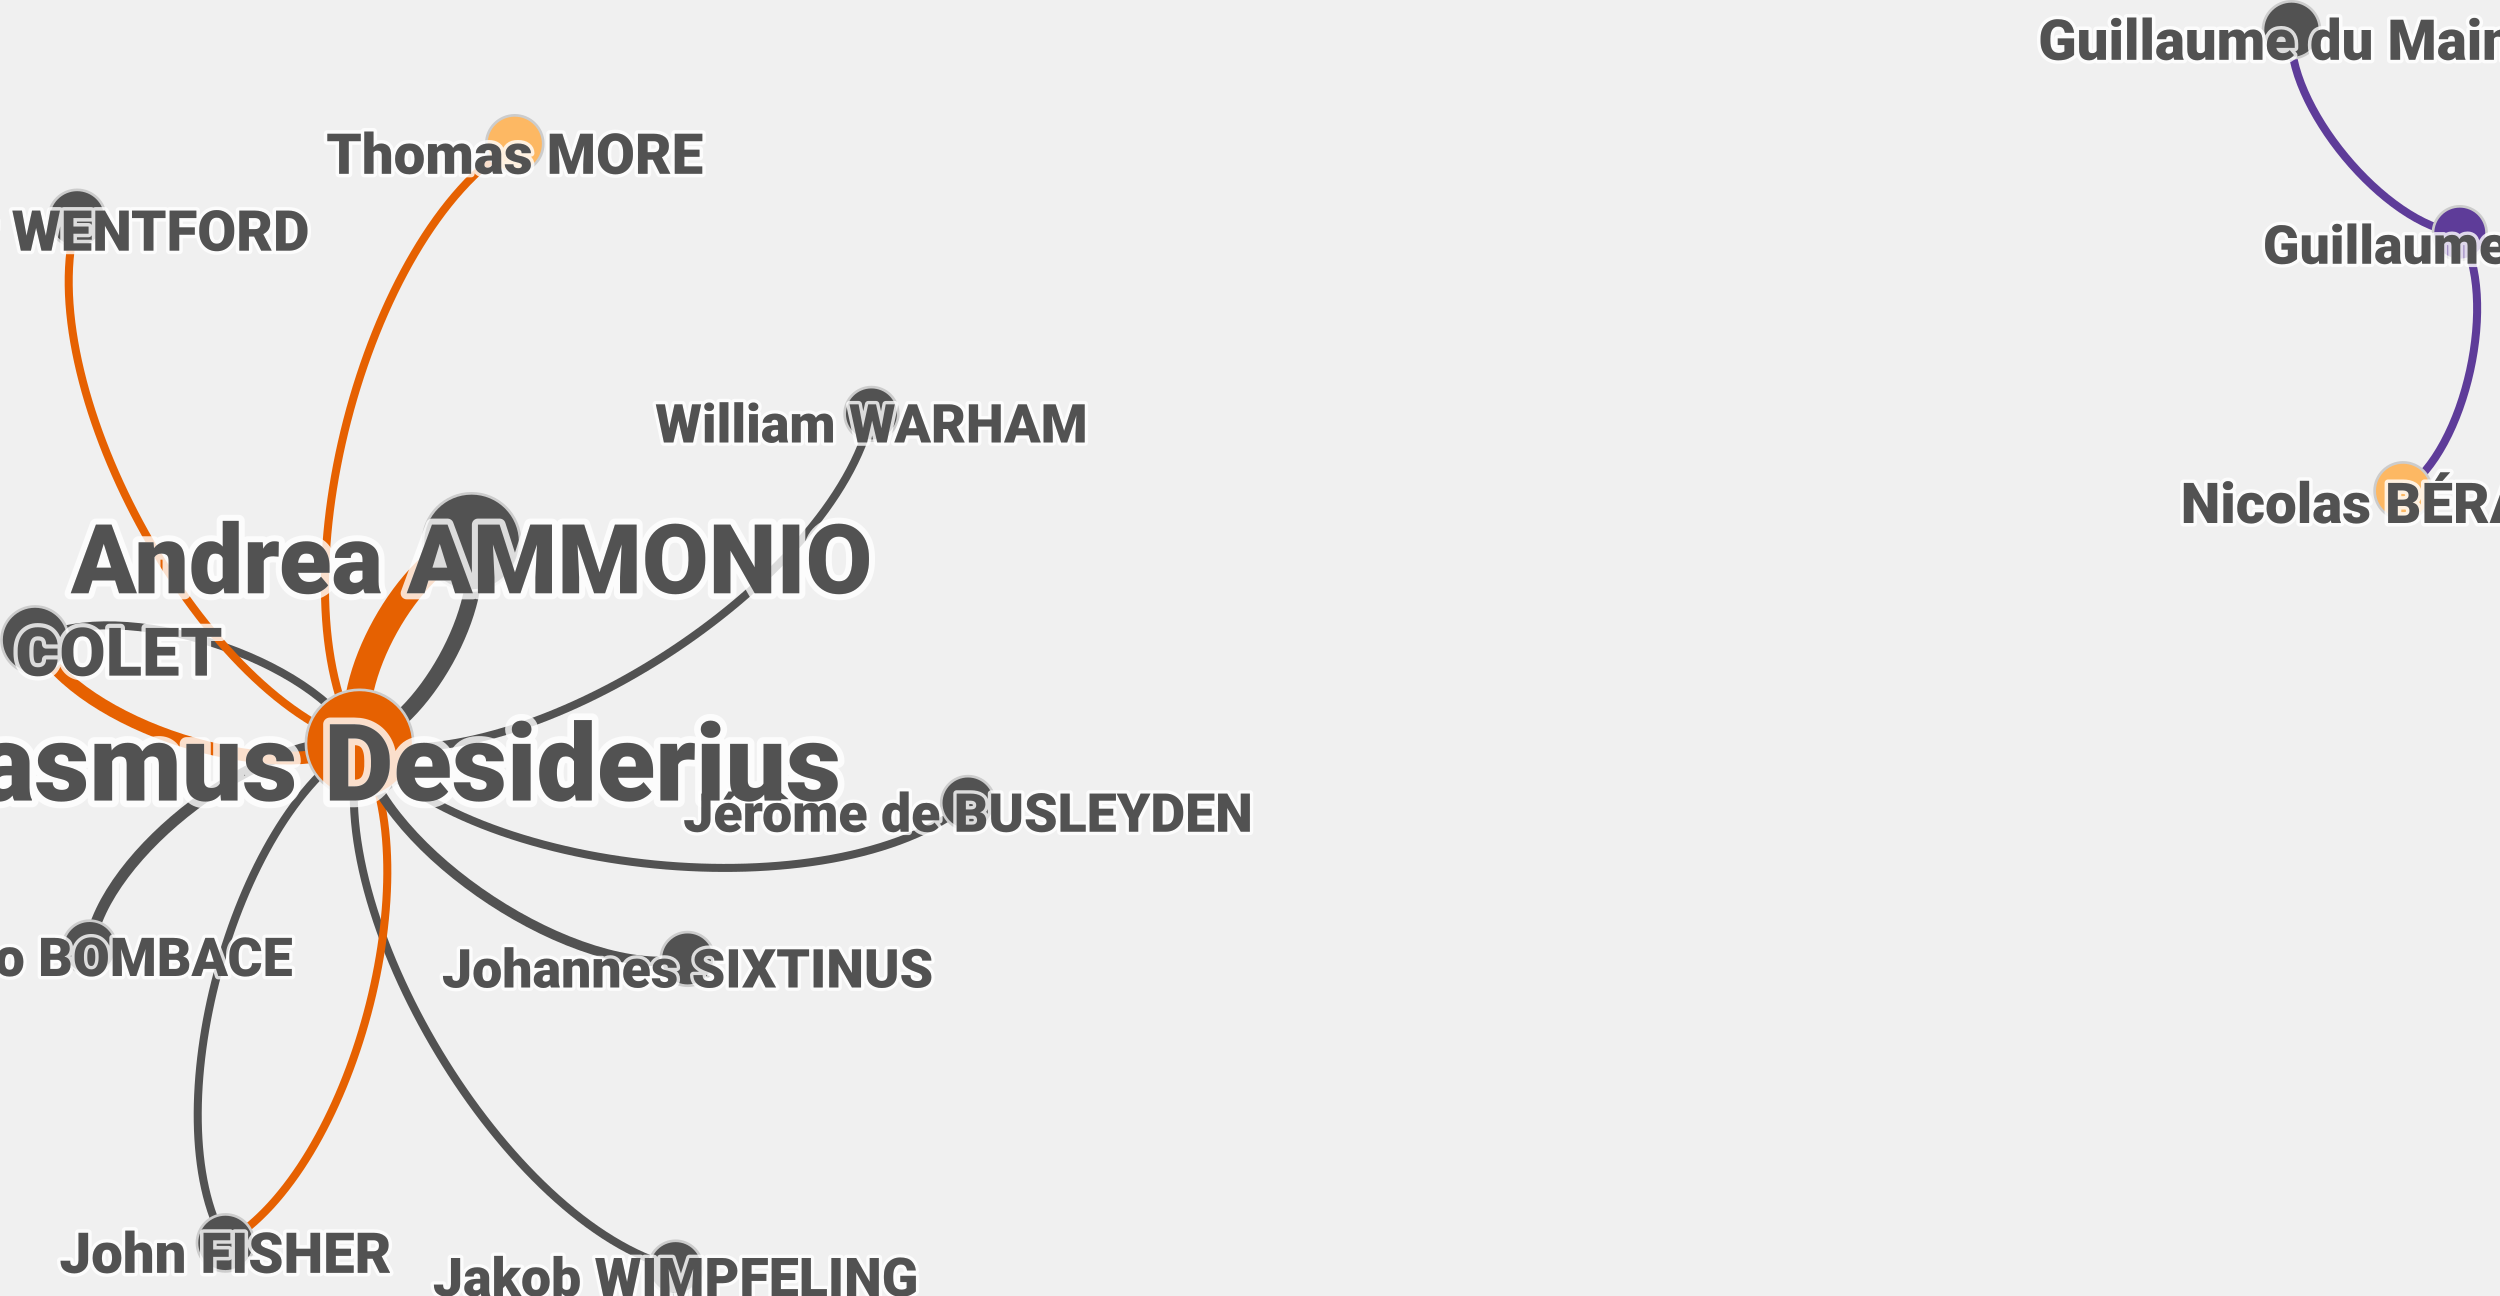
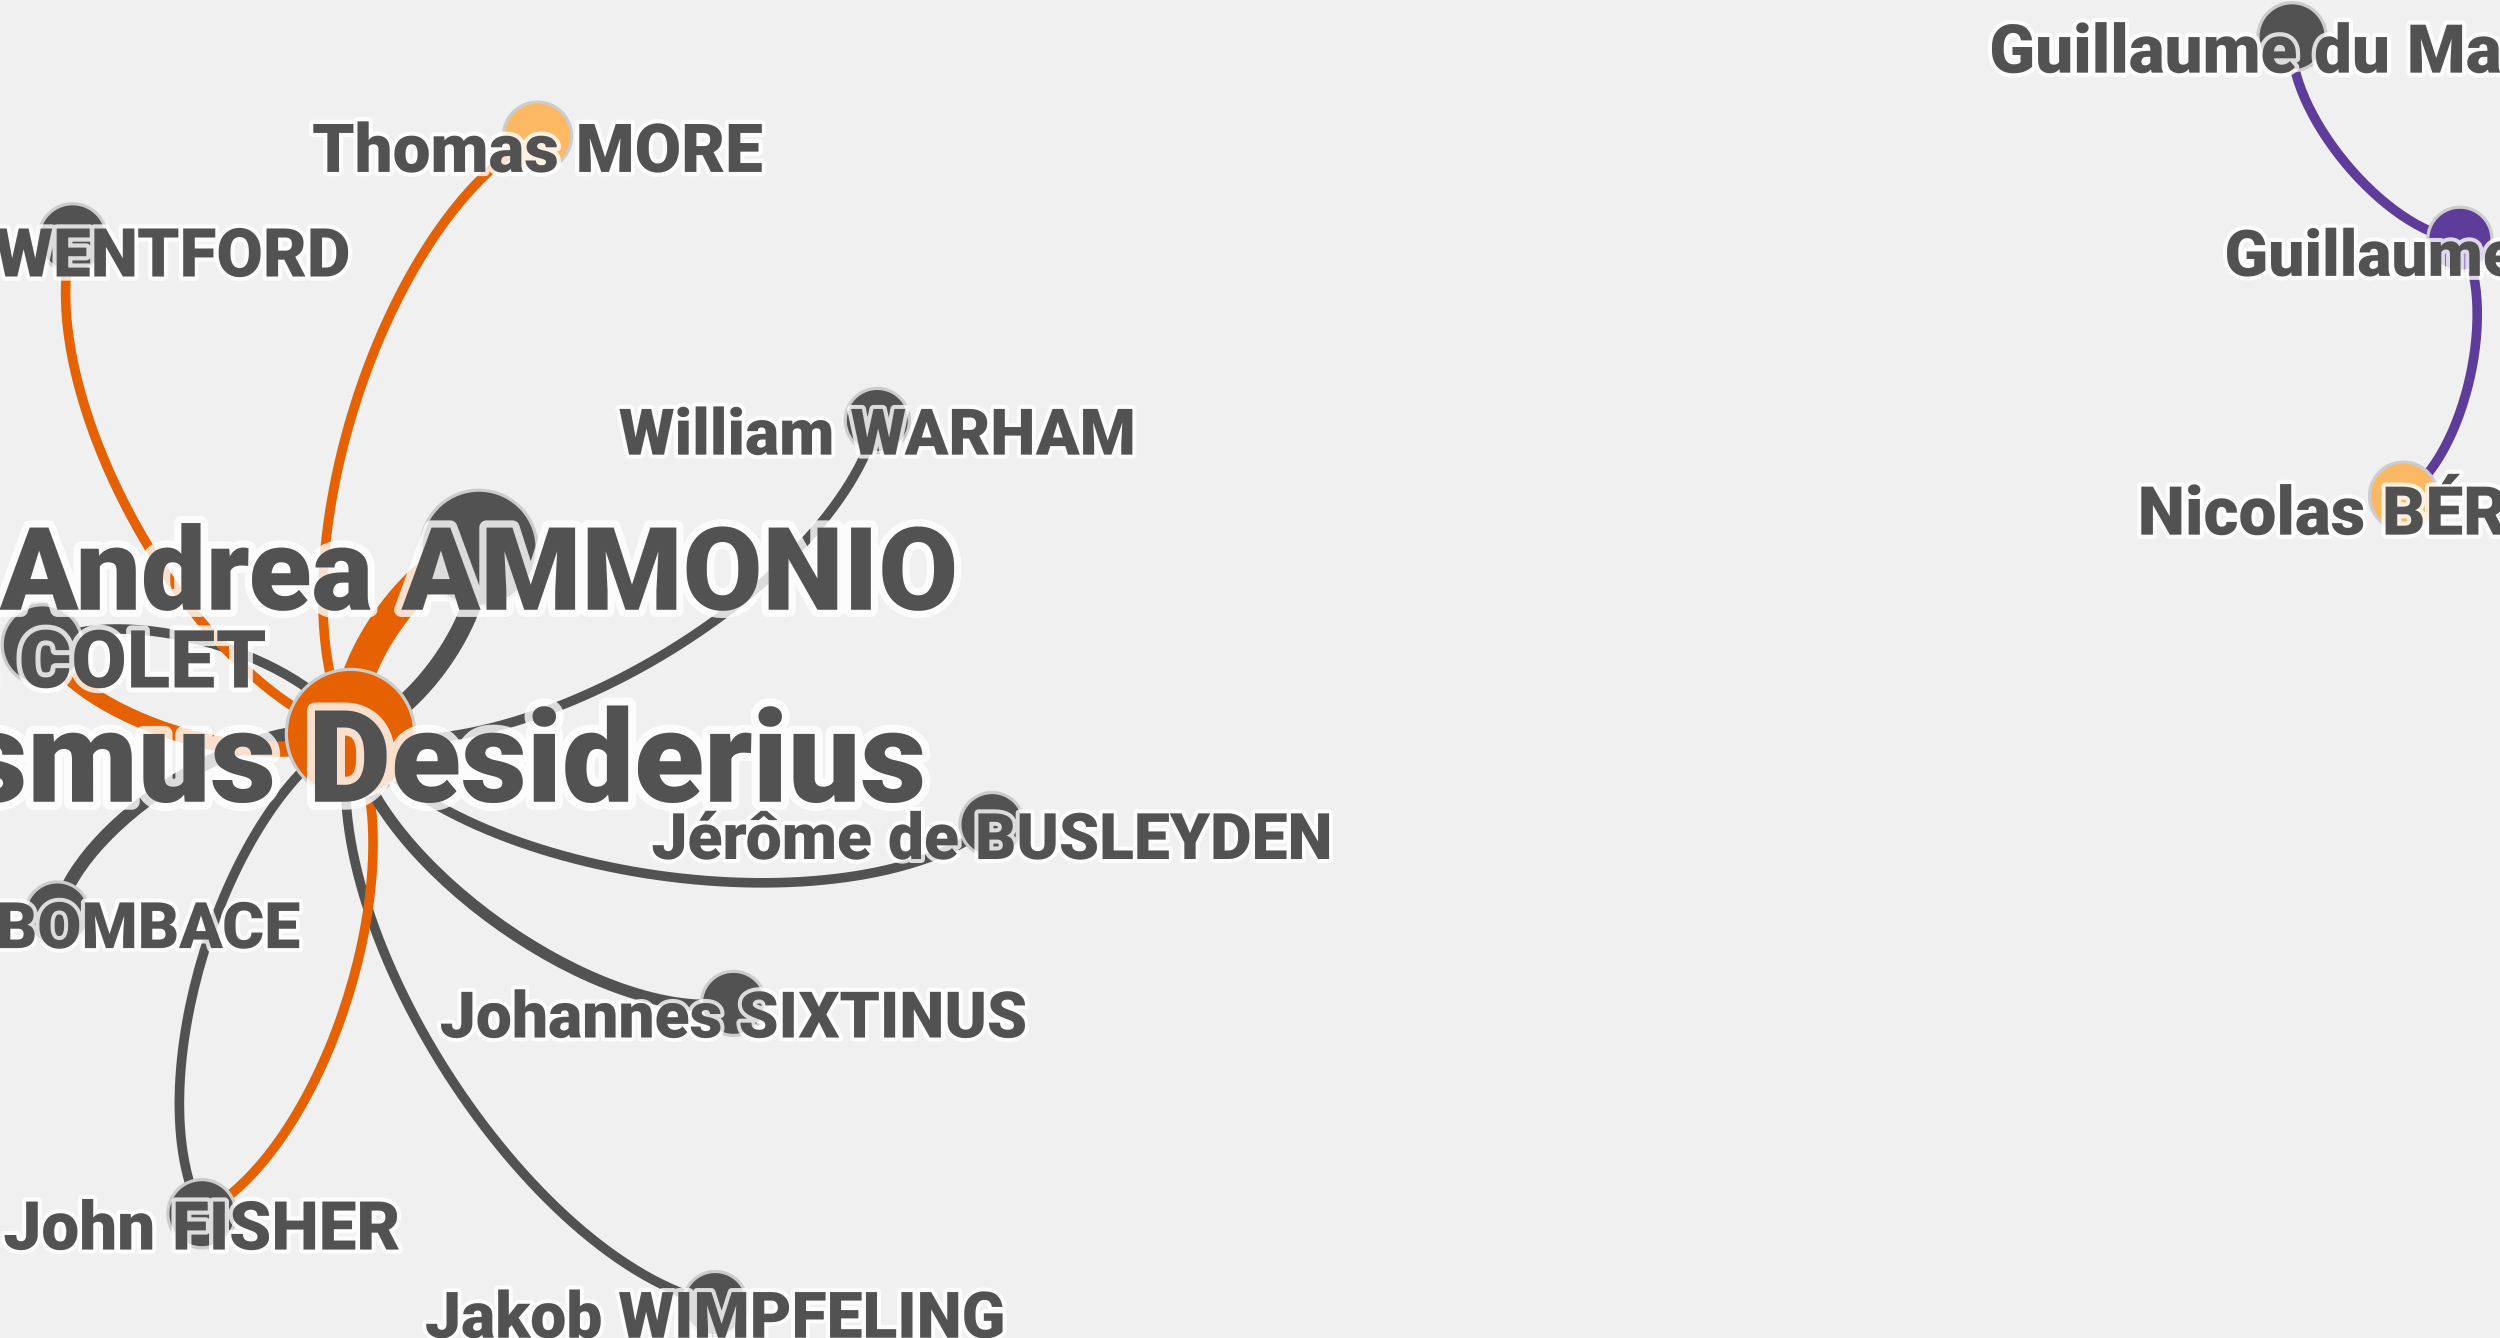
- <svg xmlns="http://www.w3.org/2000/svg" contentScriptType="text/ecmascript" width="931.965" zoomAndPan="magnify" contentStyleType="text/css" viewBox="-323 -231 931.965 483" height="483.0" preserveAspectRatio="xMidYMid meet" version="1.1">
+ <svg xmlns="http://www.w3.org/2000/svg" contentScriptType="text/ecmascript" width="779.404" zoomAndPan="magnify" contentStyleType="text/css" viewBox="-272 -195 779.404 417" height="417.0" preserveAspectRatio="xMidYMid meet" version="1.1">
  <g id="edges">
-     <path fill="none" stroke-width="4.167" d="M -289.595,122.211 C -284.676,86.872 -224.288,41.243 -188.949,46.162" class="id_bombace_paolo_viaf_69786324 id_erasmus_desiderius_viaf_95982394" stroke-opacity="1.0" stroke="#525252" />
-     <path fill="none" stroke-width="10.0" d="M -188.949,46.162 C -195.625,22.785 -170.573,-22.296 -147.196,-28.973" class="id_erasmus_desiderius_viaf_95982394 id_della_rena_andrea_viaf_77136743" stroke-opacity="1.0" stroke="#e66101" />
-     <path fill="none" stroke-width="5.917" d="M -147.196,-28.973 C -140.519,-5.595 -165.571,39.486 -188.949,46.162" class="id_della_rena_andrea_viaf_77136743 id_erasmus_desiderius_viaf_95982394" stroke-opacity="1.0" stroke="#525252" />
-     <path fill="none" stroke-width="3.0" d="M -188.949,46.162 C -222.089,-10.113 -187.385,-144.236 -131.109,-177.376" class="id_erasmus_desiderius_viaf_95982394 id_more_thomas_sir_saint_viaf_29541174" stroke-opacity="1.0" stroke="#e66101" />
-     <path fill="none" stroke-width="3.0" d="M -71.142,241.548 C -133.781,226.032 -204.465,108.801 -188.949,46.162" class="id_wimpheling_jakob_viaf_19699237 id_erasmus_desiderius_viaf_95982394" stroke-opacity="1.0" stroke="#525252" />
-     <path fill="none" stroke-width="4.75" d="M -188.949,46.162 C -220.864,62.643 -293.459,39.492 -309.94,7.576" class="id_erasmus_desiderius_viaf_95982394 id_colet_john_viaf_34454805" stroke-opacity="1.0" stroke="#e66101" />
-     <path fill="none" stroke-width="3.0" d="M -188.949,46.162 C -161.716,93.398 -191.719,205.1 -238.955,232.333" class="id_erasmus_desiderius_viaf_95982394 id_fisher_john_saint_viaf_266081375" stroke-opacity="1.0" stroke="#e66101" />
-     <path fill="none" stroke-width="3.0" d="M -309.94,7.576 C -278.024,-8.905 -205.43,14.247 -188.949,46.162" class="id_colet_john_viaf_34454805 id_erasmus_desiderius_viaf_95982394" stroke-opacity="1.0" stroke="#525252" />
-     <path fill="none" stroke-width="3.583" d="M -66.678,126.475 C -107.194,134.866 -180.557,86.679 -188.949,46.162" class="id_sixtinus_johannes_viaf_unknown id_erasmus_desiderius_viaf_95982394" stroke-opacity="1.0" stroke="#525252" />
-     <path fill="none" stroke-width="3.0" d="M 1.864,-76.699 C -11.727,-13.964 -126.214,59.753 -188.949,46.162" class="id_warham_william_viaf_58070815 id_erasmus_desiderius_viaf_95982394" stroke-opacity="1.0" stroke="#525252" />
-     <path fill="none" stroke-width="3.0" d="M -188.949,46.162 C -249.16,28.069 -312.337,-89.389 -294.244,-149.601" class="id_erasmus_desiderius_viaf_95982394 id_wentford_roger_viaf_unknown" stroke-opacity="1.0" stroke="#e66101" />
-     <path fill="none" stroke-width="3.0" d="M -238.955,232.333 C -266.188,185.098 -236.184,73.395 -188.949,46.162" class="id_fisher_john_saint_viaf_266081375 id_erasmus_desiderius_viaf_95982394" stroke-opacity="1.0" stroke="#525252" />
-     <path fill="none" stroke-width="3.0" d="M 37.864,68.337 C -11.934,109.265 -148.021,95.96 -188.949,46.162" class="id_busleyden_jérome_de_viaf_13120229 id_erasmus_desiderius_viaf_95982394" stroke-opacity="1.0" stroke="#525252" />
-     <path fill="none" stroke-width="3.0" d="M 593.971,-144.09 C 566.266,-146.701 528.625,-192.174 531.236,-219.879" class="id_budé_guillaume_viaf_105878228 id_du_mayne_guillaume_viaf_2808362" stroke-opacity="1.0" stroke="#5e3c99" />
-     <path fill="none" stroke-width="3.0" d="M 593.971,-144.09 C 608.965,-120.645 596.288,-62.988 572.844,-47.994" class="id_budé_guillaume_viaf_105878228 id_béraud_nicolas_viaf_9955323" stroke-opacity="1.0" stroke="#5e3c99" />
+     <path fill="none" stroke-width="4.167" d="M -254.114,89.934 C -247.086,60.406 -192.252,26.655 -162.723,33.683" class="id_bombace_paolo_viaf_69786324 id_erasmus_desiderius_viaf_95982394" stroke-opacity="1.0" stroke="#525252" />
+     <path fill="none" stroke-width="10.0" d="M -162.723,33.683 C -166.263,14.125 -142.235,-20.522 -122.677,-24.061" class="id_erasmus_desiderius_viaf_95982394 id_della_rena_andrea_viaf_77136743" stroke-opacity="1.0" stroke="#e66101" />
+     <path fill="none" stroke-width="5.917" d="M -122.677,-24.061 C -119.137,-4.503 -143.165,30.144 -162.723,33.683" class="id_della_rena_andrea_viaf_77136743 id_erasmus_desiderius_viaf_95982394" stroke-opacity="1.0" stroke="#525252" />
+     <path fill="none" stroke-width="3.0" d="M -162.723,33.683 C -188.316,-15.223 -153.344,-126.971 -104.438,-152.563" class="id_erasmus_desiderius_viaf_95982394 id_more_thomas_sir_saint_viaf_29541174" stroke-opacity="1.0" stroke="#e66101" />
+     <path fill="none" stroke-width="3.0" d="M -49.022,211.393 C -107.304,198.591 -175.525,91.966 -162.723,33.683" class="id_wimpheling_jakob_viaf_19699237 id_erasmus_desiderius_viaf_95982394" stroke-opacity="1.0" stroke="#525252" />
+     <path fill="none" stroke-width="4.75" d="M -162.723,33.683 C -187.472,47.369 -245.124,30.775 -258.81,6.027" class="id_erasmus_desiderius_viaf_95982394 id_colet_john_viaf_34454805" stroke-opacity="1.0" stroke="#e66101" />
+     <path fill="none" stroke-width="3.0" d="M -162.723,33.683 C -142.05,72.888 -169.846,162.706 -209.051,183.38" class="id_erasmus_desiderius_viaf_95982394 id_fisher_john_saint_viaf_266081375" stroke-opacity="1.0" stroke="#e66101" />
+     <path fill="none" stroke-width="3.0" d="M -258.81,6.027 C -234.062,-7.659 -176.409,8.934 -162.723,33.683" class="id_colet_john_viaf_34454805 id_erasmus_desiderius_viaf_95982394" stroke-opacity="1.0" stroke="#525252" />
+     <path fill="none" stroke-width="3.583" d="M -43.332,117.809 C -84.035,124.862 -155.67,74.387 -162.723,33.683" class="id_sixtinus_johannes_viaf_unknown id_erasmus_desiderius_viaf_95982394" stroke-opacity="1.0" stroke="#525252" />
+     <path fill="none" stroke-width="3.0" d="M 1.512,-63.915 C -11.815,-11.548 -110.357,47.011 -162.723,33.683" class="id_warham_william_viaf_58070815 id_erasmus_desiderius_viaf_95982394" stroke-opacity="1.0" stroke="#525252" />
+     <path fill="none" stroke-width="3.0" d="M -162.723,33.683 C -210.956,20.1 -262.93,-72.625 -249.347,-120.858" class="id_erasmus_desiderius_viaf_95982394 id_wentford_roger_viaf_unknown" stroke-opacity="1.0" stroke="#e66101" />
+     <path fill="none" stroke-width="3.0" d="M -209.051,183.38 C -229.725,144.175 -201.928,54.357 -162.723,33.683" class="id_fisher_john_saint_viaf_266081375 id_erasmus_desiderius_viaf_95982394" stroke-opacity="1.0" stroke="#525252" />
+     <path fill="none" stroke-width="3.0" d="M 37.272,62.077 C -8.406,96.398 -128.403,79.361 -162.723,33.683" class="id_busleyden_jérome_de_viaf_13120229 id_erasmus_desiderius_viaf_95982394" stroke-opacity="1.0" stroke="#525252" />
+     <path fill="none" stroke-width="3.0" d="M 494.896,-120.402 C 471.807,-122.562 440.415,-160.436 442.575,-183.525" class="id_budé_guillaume_viaf_105878228 id_du_mayne_guillaume_viaf_2808362" stroke-opacity="1.0" stroke="#5e3c99" />
+     <path fill="none" stroke-width="3.0" d="M 494.896,-120.402 C 507.404,-100.873 496.872,-52.818 477.343,-40.31" class="id_budé_guillaume_viaf_105878228 id_béraud_nicolas_viaf_9955323" stroke-opacity="1.0" stroke="#5e3c99" />
  </g>
  <g id="nodes">
-     <circle fill-opacity="1.0" fill="#fdb863" r="10.625" cx="572.844" class="id_béraud_nicolas_viaf_9955323" cy="-47.994" stroke="#cccccc" stroke-opacity="1.0" stroke-width="1.0" />
-     <circle fill-opacity="1.0" fill="#525252" r="10.0" cx="-289.595" class="id_bombace_paolo_viaf_69786324" cy="122.211" stroke="#cccccc" stroke-opacity="1.0" stroke-width="1.0" />
-     <circle fill-opacity="1.0" fill="#5e3c99" r="10.0" cx="593.971" class="id_budé_guillaume_viaf_105878228" cy="-144.09" stroke="#cccccc" stroke-opacity="1.0" stroke-width="1.0" />
-     <circle fill-opacity="1.0" fill="#525252" r="10.0" cx="37.864" class="id_busleyden_jérome_de_viaf_13120229" cy="68.337" stroke="#cccccc" stroke-opacity="1.0" stroke-width="1.0" />
-     <circle fill-opacity="1.0" fill="#525252" r="12.5" cx="-309.94" class="id_colet_john_viaf_34454805" cy="7.576" stroke="#cccccc" stroke-opacity="1.0" stroke-width="1.0" />
-     <circle fill-opacity="1.0" fill="#525252" r="18.125" cx="-147.196" class="id_della_rena_andrea_viaf_77136743" cy="-28.973" stroke="#cccccc" stroke-opacity="1.0" stroke-width="1.0" />
-     <circle fill-opacity="1.0" fill="#e66101" r="20.0" cx="-188.949" class="id_erasmus_desiderius_viaf_95982394" cy="46.162" stroke="#cccccc" stroke-opacity="1.0" stroke-width="1.0" />
-     <circle fill-opacity="1.0" fill="#525252" r="10.625" cx="-238.955" class="id_fisher_john_saint_viaf_266081375" cy="232.333" stroke="#cccccc" stroke-opacity="1.0" stroke-width="1.0" />
-     <circle fill-opacity="1.0" fill="#fdb863" r="10.625" cx="-131.109" class="id_more_thomas_sir_saint_viaf_29541174" cy="-177.376" stroke="#cccccc" stroke-opacity="1.0" stroke-width="1.0" />
-     <circle fill-opacity="1.0" fill="#525252" r="10.0" cx="-66.678" class="id_sixtinus_johannes_viaf_unknown" cy="126.475" stroke="#cccccc" stroke-opacity="1.0" stroke-width="1.0" />
-     <circle fill-opacity="1.0" fill="#525252" r="10.0" cx="1.864" class="id_warham_william_viaf_58070815" cy="-76.699" stroke="#cccccc" stroke-opacity="1.0" stroke-width="1.0" />
-     <circle fill-opacity="1.0" fill="#525252" r="10.625" cx="-294.244" class="id_wentford_roger_viaf_unknown" cy="-149.601" stroke="#cccccc" stroke-opacity="1.0" stroke-width="1.0" />
-     <circle fill-opacity="1.0" fill="#525252" r="10.0" cx="-71.142" class="id_wimpheling_jakob_viaf_19699237" cy="241.548" stroke="#cccccc" stroke-opacity="1.0" stroke-width="1.0" />
-     <circle fill-opacity="1.0" fill="#525252" r="10.625" cx="531.236" class="id_du_mayne_guillaume_viaf_2808362" cy="-219.879" stroke="#cccccc" stroke-opacity="1.0" stroke-width="1.0" />
+     <circle fill-opacity="1.0" fill="#fdb863" r="10.625" cx="477.343" class="id_béraud_nicolas_viaf_9955323" cy="-40.31" stroke="#cccccc" stroke-opacity="1.0" stroke-width="1.0" />
+     <circle fill-opacity="1.0" fill="#525252" r="10.0" cx="-254.114" class="id_bombace_paolo_viaf_69786324" cy="89.934" stroke="#cccccc" stroke-opacity="1.0" stroke-width="1.0" />
+     <circle fill-opacity="1.0" fill="#5e3c99" r="10.0" cx="494.896" class="id_budé_guillaume_viaf_105878228" cy="-120.402" stroke="#cccccc" stroke-opacity="1.0" stroke-width="1.0" />
+     <circle fill-opacity="1.0" fill="#525252" r="10.0" cx="37.272" class="id_busleyden_jérome_de_viaf_13120229" cy="62.077" stroke="#cccccc" stroke-opacity="1.0" stroke-width="1.0" />
+     <circle fill-opacity="1.0" fill="#525252" r="12.5" cx="-258.81" class="id_colet_john_viaf_34454805" cy="6.027" stroke="#cccccc" stroke-opacity="1.0" stroke-width="1.0" />
+     <circle fill-opacity="1.0" fill="#525252" r="18.125" cx="-122.677" class="id_della_rena_andrea_viaf_77136743" cy="-24.061" stroke="#cccccc" stroke-opacity="1.0" stroke-width="1.0" />
+     <circle fill-opacity="1.0" fill="#e66101" r="20.0" cx="-162.723" class="id_erasmus_desiderius_viaf_95982394" cy="33.683" stroke="#cccccc" stroke-opacity="1.0" stroke-width="1.0" />
+     <circle fill-opacity="1.0" fill="#525252" r="10.625" cx="-209.051" class="id_fisher_john_saint_viaf_266081375" cy="183.38" stroke="#cccccc" stroke-opacity="1.0" stroke-width="1.0" />
+     <circle fill-opacity="1.0" fill="#fdb863" r="10.625" cx="-104.438" class="id_more_thomas_sir_saint_viaf_29541174" cy="-152.563" stroke="#cccccc" stroke-opacity="1.0" stroke-width="1.0" />
+     <circle fill-opacity="1.0" fill="#525252" r="10.0" cx="-43.332" class="id_sixtinus_johannes_viaf_unknown" cy="117.809" stroke="#cccccc" stroke-opacity="1.0" stroke-width="1.0" />
+     <circle fill-opacity="1.0" fill="#525252" r="10.0" cx="1.512" class="id_warham_william_viaf_58070815" cy="-63.915" stroke="#cccccc" stroke-opacity="1.0" stroke-width="1.0" />
+     <circle fill-opacity="1.0" fill="#525252" r="10.625" cx="-249.347" class="id_wentford_roger_viaf_unknown" cy="-120.858" stroke="#cccccc" stroke-opacity="1.0" stroke-width="1.0" />
+     <circle fill-opacity="1.0" fill="#525252" r="10.0" cx="-49.022" class="id_wimpheling_jakob_viaf_19699237" cy="211.393" stroke="#cccccc" stroke-opacity="1.0" stroke-width="1.0" />
+     <circle fill-opacity="1.0" fill="#525252" r="10.625" cx="442.575" class="id_du_mayne_guillaume_viaf_2808362" cy="-183.525" stroke="#cccccc" stroke-opacity="1.0" stroke-width="1.0" />
  </g>
  <g id="node-labels-outline">
-     <text stroke-linecap="round" font-size="21" x="572.844" y="-43.2" fill="#525252" stroke-linejoin="round" style="text-anchor: middle; dominant-baseline: central;" font-family="Roboto Black" class="id_béraud_nicolas_viaf_9955323" stroke="#ffffff" stroke-opacity="0.8" stroke-width="2.625px">
+     <text stroke-linecap="round" font-size="21" x="477.343" y="-35.516" fill="#525252" stroke-linejoin="round" style="text-anchor: middle; dominant-baseline: central;" font-family="Roboto Black" class="id_béraud_nicolas_viaf_9955323" stroke="#ffffff" stroke-opacity="0.8" stroke-width="2.625px">
            Nicolas BÉRAULT
        </text>
-     <text stroke-linecap="round" font-size="20" x="-289.595" y="126.01" fill="#525252" stroke-linejoin="round" style="text-anchor: middle; dominant-baseline: central;" font-family="Roboto Black" class="id_bombace_paolo_viaf_69786324" stroke="#ffffff" stroke-opacity="0.8" stroke-width="2.5px">
+     <text stroke-linecap="round" font-size="20" x="-254.114" y="93.733" fill="#525252" stroke-linejoin="round" style="text-anchor: middle; dominant-baseline: central;" font-family="Roboto Black" class="id_bombace_paolo_viaf_69786324" stroke="#ffffff" stroke-opacity="0.8" stroke-width="2.5px">
            Paolo BOMBACE
        </text>
-     <text stroke-linecap="round" font-size="20" x="593.971" y="-139.525" fill="#525252" stroke-linejoin="round" style="text-anchor: middle; dominant-baseline: central;" font-family="Roboto Black" class="id_budé_guillaume_viaf_105878228" stroke="#ffffff" stroke-opacity="0.8" stroke-width="2.5px">
+     <text stroke-linecap="round" font-size="20" x="494.896" y="-115.836" fill="#525252" stroke-linejoin="round" style="text-anchor: middle; dominant-baseline: central;" font-family="Roboto Black" class="id_budé_guillaume_viaf_105878228" stroke="#ffffff" stroke-opacity="0.8" stroke-width="2.5px">
            Guillaume BUDÉ
        </text>
-     <text stroke-linecap="round" font-size="20" x="37.864" y="72.222" fill="#525252" stroke-linejoin="round" style="text-anchor: middle; dominant-baseline: central;" font-family="Roboto Black" class="id_busleyden_jérome_de_viaf_13120229" stroke="#ffffff" stroke-opacity="0.8" stroke-width="2.5px">
+     <text stroke-linecap="round" font-size="20" x="37.272" y="65.962" fill="#525252" stroke-linejoin="round" style="text-anchor: middle; dominant-baseline: central;" font-family="Roboto Black" class="id_busleyden_jérome_de_viaf_13120229" stroke="#ffffff" stroke-opacity="0.8" stroke-width="2.5px">
            Jérôme de BUSLEYDEN
        </text>
-     <text stroke-linecap="round" font-size="25" x="-309.94" y="12.325" fill="#525252" stroke-linejoin="round" style="text-anchor: middle; dominant-baseline: central;" font-family="Roboto Black" class="id_colet_john_viaf_34454805" stroke="#ffffff" stroke-opacity="0.8" stroke-width="3.125px">
+     <text stroke-linecap="round" font-size="25" x="-258.81" y="10.775" fill="#525252" stroke-linejoin="round" style="text-anchor: middle; dominant-baseline: central;" font-family="Roboto Black" class="id_colet_john_viaf_34454805" stroke="#ffffff" stroke-opacity="0.8" stroke-width="3.125px">
            John COLET
        </text>
-     <text stroke-linecap="round" font-size="36" x="-147.196" y="-22.135" fill="#525252" stroke-linejoin="round" style="text-anchor: middle; dominant-baseline: central;" font-family="Roboto Black" class="id_della_rena_andrea_viaf_77136743" stroke="#ffffff" stroke-opacity="0.8" stroke-width="4.5px">
+     <text stroke-linecap="round" font-size="36" x="-122.677" y="-17.224" fill="#525252" stroke-linejoin="round" style="text-anchor: middle; dominant-baseline: central;" font-family="Roboto Black" class="id_della_rena_andrea_viaf_77136743" stroke="#ffffff" stroke-opacity="0.8" stroke-width="4.5px">
            Andrea AMMONIO
        </text>
-     <text stroke-linecap="round" font-size="40" x="-188.949" y="53.76" fill="#525252" stroke-linejoin="round" style="text-anchor: middle; dominant-baseline: central;" font-family="Roboto Black" class="id_erasmus_desiderius_viaf_95982394" stroke="#ffffff" stroke-opacity="0.8" stroke-width="5.0px">
+     <text stroke-linecap="round" font-size="40" x="-162.723" y="41.281" fill="#525252" stroke-linejoin="round" style="text-anchor: middle; dominant-baseline: central;" font-family="Roboto Black" class="id_erasmus_desiderius_viaf_95982394" stroke="#ffffff" stroke-opacity="0.8" stroke-width="5.0px">
            Erasmus Desiderius
        </text>
-     <text stroke-linecap="round" font-size="21" x="-238.955" y="236.322" fill="#525252" stroke-linejoin="round" style="text-anchor: middle; dominant-baseline: central;" font-family="Roboto Black" class="id_fisher_john_saint_viaf_266081375" stroke="#ffffff" stroke-opacity="0.8" stroke-width="2.625px">
+     <text stroke-linecap="round" font-size="21" x="-209.051" y="187.368" fill="#525252" stroke-linejoin="round" style="text-anchor: middle; dominant-baseline: central;" font-family="Roboto Black" class="id_fisher_john_saint_viaf_266081375" stroke="#ffffff" stroke-opacity="0.8" stroke-width="2.625px">
            John FISHER
        </text>
-     <text stroke-linecap="round" font-size="21" x="-131.109" y="-173.387" fill="#525252" stroke-linejoin="round" style="text-anchor: middle; dominant-baseline: central;" font-family="Roboto Black" class="id_more_thomas_sir_saint_viaf_29541174" stroke="#ffffff" stroke-opacity="0.8" stroke-width="2.625px">
+     <text stroke-linecap="round" font-size="21" x="-104.438" y="-148.575" fill="#525252" stroke-linejoin="round" style="text-anchor: middle; dominant-baseline: central;" font-family="Roboto Black" class="id_more_thomas_sir_saint_viaf_29541174" stroke="#ffffff" stroke-opacity="0.8" stroke-width="2.625px">
            Thomas MORE
        </text>
-     <text stroke-linecap="round" font-size="20" x="-66.678" y="130.274" fill="#525252" stroke-linejoin="round" style="text-anchor: middle; dominant-baseline: central;" font-family="Roboto Black" class="id_sixtinus_johannes_viaf_unknown" stroke="#ffffff" stroke-opacity="0.8" stroke-width="2.5px">
+     <text stroke-linecap="round" font-size="20" x="-43.332" y="121.608" fill="#525252" stroke-linejoin="round" style="text-anchor: middle; dominant-baseline: central;" font-family="Roboto Black" class="id_sixtinus_johannes_viaf_unknown" stroke="#ffffff" stroke-opacity="0.8" stroke-width="2.5px">
            Johannes SIXTINUS
        </text>
-     <text stroke-linecap="round" font-size="20" x="1.864" y="-72.9" fill="#525252" stroke-linejoin="round" style="text-anchor: middle; dominant-baseline: central;" font-family="Roboto Black" class="id_warham_william_viaf_58070815" stroke="#ffffff" stroke-opacity="0.8" stroke-width="2.5px">
+     <text stroke-linecap="round" font-size="20" x="1.512" y="-60.116" fill="#525252" stroke-linejoin="round" style="text-anchor: middle; dominant-baseline: central;" font-family="Roboto Black" class="id_warham_william_viaf_58070815" stroke="#ffffff" stroke-opacity="0.8" stroke-width="2.5px">
            William WARHAM
        </text>
-     <text stroke-linecap="round" font-size="21" x="-294.244" y="-144.725" fill="#525252" stroke-linejoin="round" style="text-anchor: middle; dominant-baseline: central;" font-family="Roboto Black" class="id_wentford_roger_viaf_unknown" stroke="#ffffff" stroke-opacity="0.8" stroke-width="2.625px">
+     <text stroke-linecap="round" font-size="21" x="-249.347" y="-115.982" fill="#525252" stroke-linejoin="round" style="text-anchor: middle; dominant-baseline: central;" font-family="Roboto Black" class="id_wentford_roger_viaf_unknown" stroke="#ffffff" stroke-opacity="0.8" stroke-width="2.625px">
            Roger WENTFORD
        </text>
-     <text stroke-linecap="round" font-size="20" x="-71.142" y="245.35" fill="#525252" stroke-linejoin="round" style="text-anchor: middle; dominant-baseline: central;" font-family="Roboto Black" class="id_wimpheling_jakob_viaf_19699237" stroke="#ffffff" stroke-opacity="0.8" stroke-width="2.5px">
+     <text stroke-linecap="round" font-size="20" x="-49.022" y="215.195" fill="#525252" stroke-linejoin="round" style="text-anchor: middle; dominant-baseline: central;" font-family="Roboto Black" class="id_wimpheling_jakob_viaf_19699237" stroke="#ffffff" stroke-opacity="0.8" stroke-width="2.5px">
            Jakob WIMPFELING
        </text>
-     <text stroke-linecap="round" font-size="21" x="531.236" y="-215.89" fill="#525252" stroke-linejoin="round" style="text-anchor: middle; dominant-baseline: central;" font-family="Roboto Black" class="id_du_mayne_guillaume_viaf_2808362" stroke="#ffffff" stroke-opacity="0.8" stroke-width="2.625px">
+     <text stroke-linecap="round" font-size="21" x="442.575" y="-179.536" fill="#525252" stroke-linejoin="round" style="text-anchor: middle; dominant-baseline: central;" font-family="Roboto Black" class="id_du_mayne_guillaume_viaf_2808362" stroke="#ffffff" stroke-opacity="0.8" stroke-width="2.625px">
            Guillaume du Maine
        </text>
  </g>
  <g id="node-labels">
-     <text font-size="21" x="572.844" y="-43.2" fill="#525252" style="text-anchor: middle; dominant-baseline: central;" font-family="Roboto Black" class="id_béraud_nicolas_viaf_9955323">
+     <text font-size="21" x="477.343" y="-35.516" fill="#525252" style="text-anchor: middle; dominant-baseline: central;" font-family="Roboto Black" class="id_béraud_nicolas_viaf_9955323">
            Nicolas BÉRAULT
        </text>
-     <text font-size="20" x="-289.595" y="126.01" fill="#525252" style="text-anchor: middle; dominant-baseline: central;" font-family="Roboto Black" class="id_bombace_paolo_viaf_69786324">
+     <text font-size="20" x="-254.114" y="93.733" fill="#525252" style="text-anchor: middle; dominant-baseline: central;" font-family="Roboto Black" class="id_bombace_paolo_viaf_69786324">
            Paolo BOMBACE
        </text>
-     <text font-size="20" x="593.971" y="-139.525" fill="#525252" style="text-anchor: middle; dominant-baseline: central;" font-family="Roboto Black" class="id_budé_guillaume_viaf_105878228">
+     <text font-size="20" x="494.896" y="-115.836" fill="#525252" style="text-anchor: middle; dominant-baseline: central;" font-family="Roboto Black" class="id_budé_guillaume_viaf_105878228">
            Guillaume BUDÉ
        </text>
-     <text font-size="20" x="37.864" y="72.222" fill="#525252" style="text-anchor: middle; dominant-baseline: central;" font-family="Roboto Black" class="id_busleyden_jérome_de_viaf_13120229">
+     <text font-size="20" x="37.272" y="65.962" fill="#525252" style="text-anchor: middle; dominant-baseline: central;" font-family="Roboto Black" class="id_busleyden_jérome_de_viaf_13120229">
            Jérôme de BUSLEYDEN
        </text>
-     <text font-size="25" x="-309.94" y="12.325" fill="#525252" style="text-anchor: middle; dominant-baseline: central;" font-family="Roboto Black" class="id_colet_john_viaf_34454805">
+     <text font-size="25" x="-258.81" y="10.775" fill="#525252" style="text-anchor: middle; dominant-baseline: central;" font-family="Roboto Black" class="id_colet_john_viaf_34454805">
            John COLET
        </text>
-     <text font-size="36" x="-147.196" y="-22.135" fill="#525252" style="text-anchor: middle; dominant-baseline: central;" font-family="Roboto Black" class="id_della_rena_andrea_viaf_77136743">
+     <text font-size="36" x="-122.677" y="-17.224" fill="#525252" style="text-anchor: middle; dominant-baseline: central;" font-family="Roboto Black" class="id_della_rena_andrea_viaf_77136743">
            Andrea AMMONIO
        </text>
-     <text font-size="40" x="-188.949" y="53.76" fill="#525252" style="text-anchor: middle; dominant-baseline: central;" font-family="Roboto Black" class="id_erasmus_desiderius_viaf_95982394">
+     <text font-size="40" x="-162.723" y="41.281" fill="#525252" style="text-anchor: middle; dominant-baseline: central;" font-family="Roboto Black" class="id_erasmus_desiderius_viaf_95982394">
            Erasmus Desiderius
        </text>
-     <text font-size="21" x="-238.955" y="236.322" fill="#525252" style="text-anchor: middle; dominant-baseline: central;" font-family="Roboto Black" class="id_fisher_john_saint_viaf_266081375">
+     <text font-size="21" x="-209.051" y="187.368" fill="#525252" style="text-anchor: middle; dominant-baseline: central;" font-family="Roboto Black" class="id_fisher_john_saint_viaf_266081375">
            John FISHER
        </text>
-     <text font-size="21" x="-131.109" y="-173.387" fill="#525252" style="text-anchor: middle; dominant-baseline: central;" font-family="Roboto Black" class="id_more_thomas_sir_saint_viaf_29541174">
+     <text font-size="21" x="-104.438" y="-148.575" fill="#525252" style="text-anchor: middle; dominant-baseline: central;" font-family="Roboto Black" class="id_more_thomas_sir_saint_viaf_29541174">
            Thomas MORE
        </text>
-     <text font-size="20" x="-66.678" y="130.274" fill="#525252" style="text-anchor: middle; dominant-baseline: central;" font-family="Roboto Black" class="id_sixtinus_johannes_viaf_unknown">
+     <text font-size="20" x="-43.332" y="121.608" fill="#525252" style="text-anchor: middle; dominant-baseline: central;" font-family="Roboto Black" class="id_sixtinus_johannes_viaf_unknown">
            Johannes SIXTINUS
        </text>
-     <text font-size="20" x="1.864" y="-72.9" fill="#525252" style="text-anchor: middle; dominant-baseline: central;" font-family="Roboto Black" class="id_warham_william_viaf_58070815">
+     <text font-size="20" x="1.512" y="-60.116" fill="#525252" style="text-anchor: middle; dominant-baseline: central;" font-family="Roboto Black" class="id_warham_william_viaf_58070815">
            William WARHAM
        </text>
-     <text font-size="21" x="-294.244" y="-144.725" fill="#525252" style="text-anchor: middle; dominant-baseline: central;" font-family="Roboto Black" class="id_wentford_roger_viaf_unknown">
+     <text font-size="21" x="-249.347" y="-115.982" fill="#525252" style="text-anchor: middle; dominant-baseline: central;" font-family="Roboto Black" class="id_wentford_roger_viaf_unknown">
            Roger WENTFORD
        </text>
-     <text font-size="20" x="-71.142" y="245.35" fill="#525252" style="text-anchor: middle; dominant-baseline: central;" font-family="Roboto Black" class="id_wimpheling_jakob_viaf_19699237">
+     <text font-size="20" x="-49.022" y="215.195" fill="#525252" style="text-anchor: middle; dominant-baseline: central;" font-family="Roboto Black" class="id_wimpheling_jakob_viaf_19699237">
            Jakob WIMPFELING
        </text>
-     <text font-size="21" x="531.236" y="-215.89" fill="#525252" style="text-anchor: middle; dominant-baseline: central;" font-family="Roboto Black" class="id_du_mayne_guillaume_viaf_2808362">
+     <text font-size="21" x="442.575" y="-179.536" fill="#525252" style="text-anchor: middle; dominant-baseline: central;" font-family="Roboto Black" class="id_du_mayne_guillaume_viaf_2808362">
            Guillaume du Maine
        </text>
  </g>
</svg>
